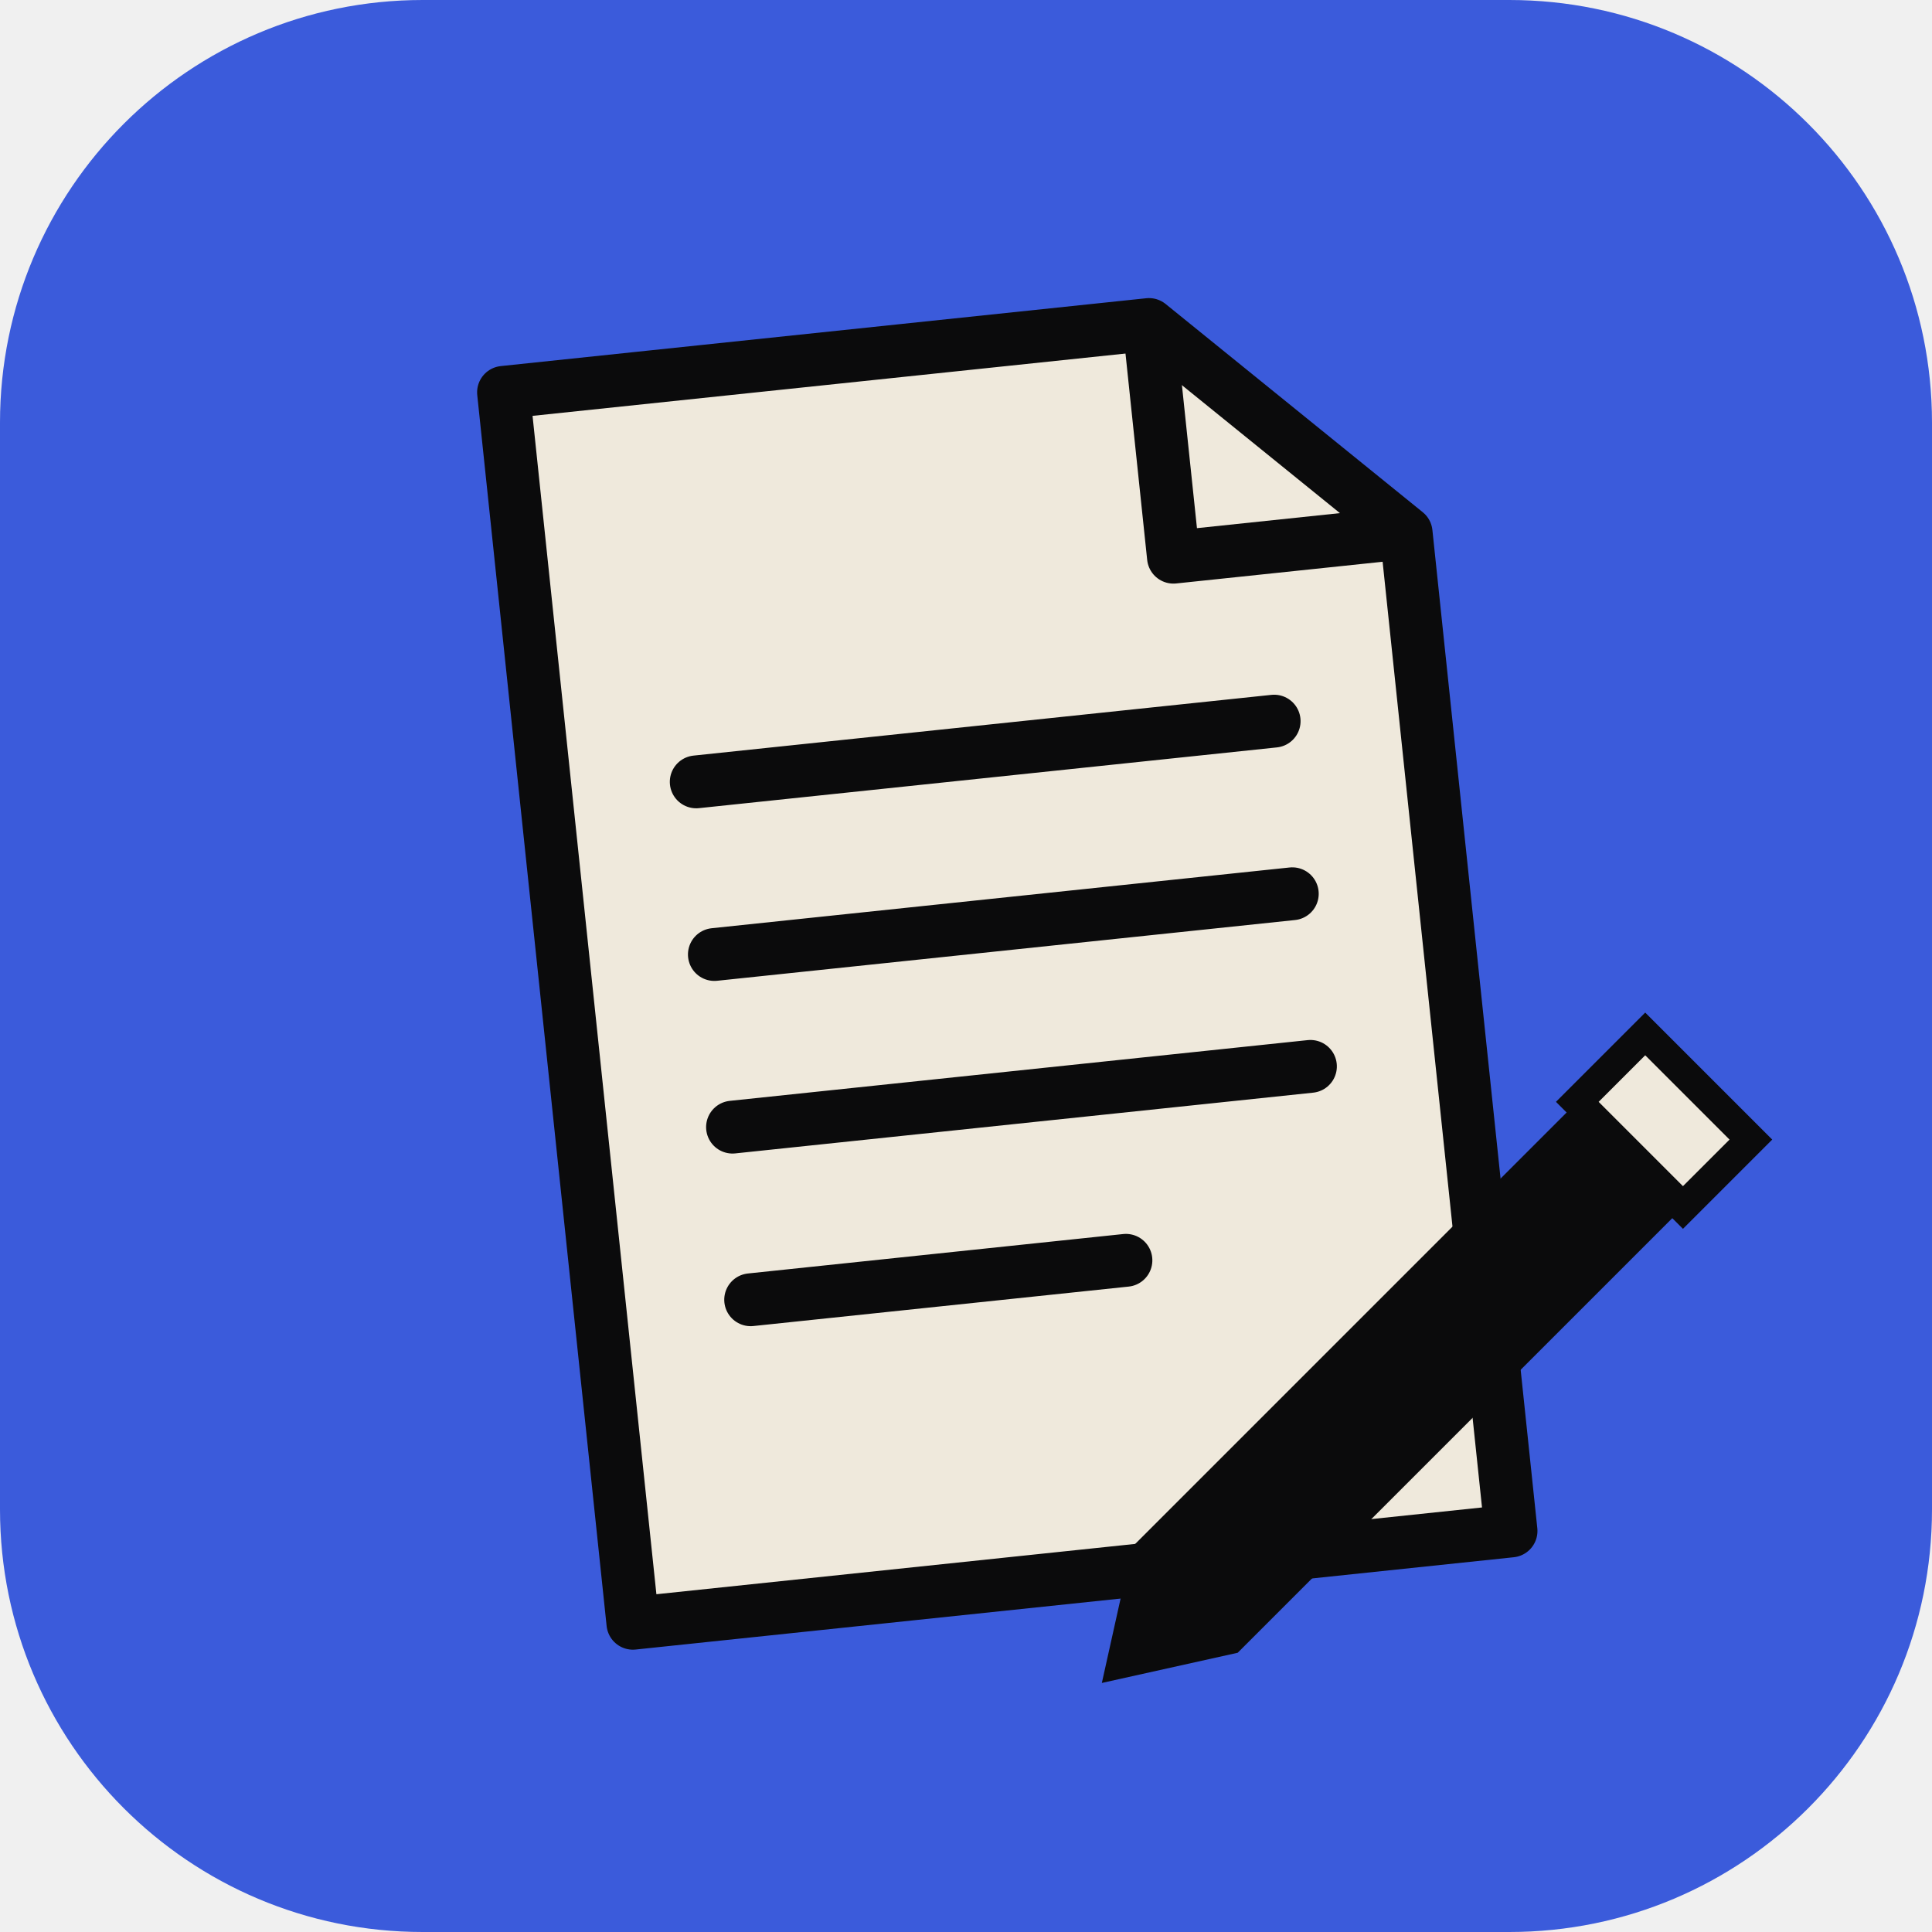
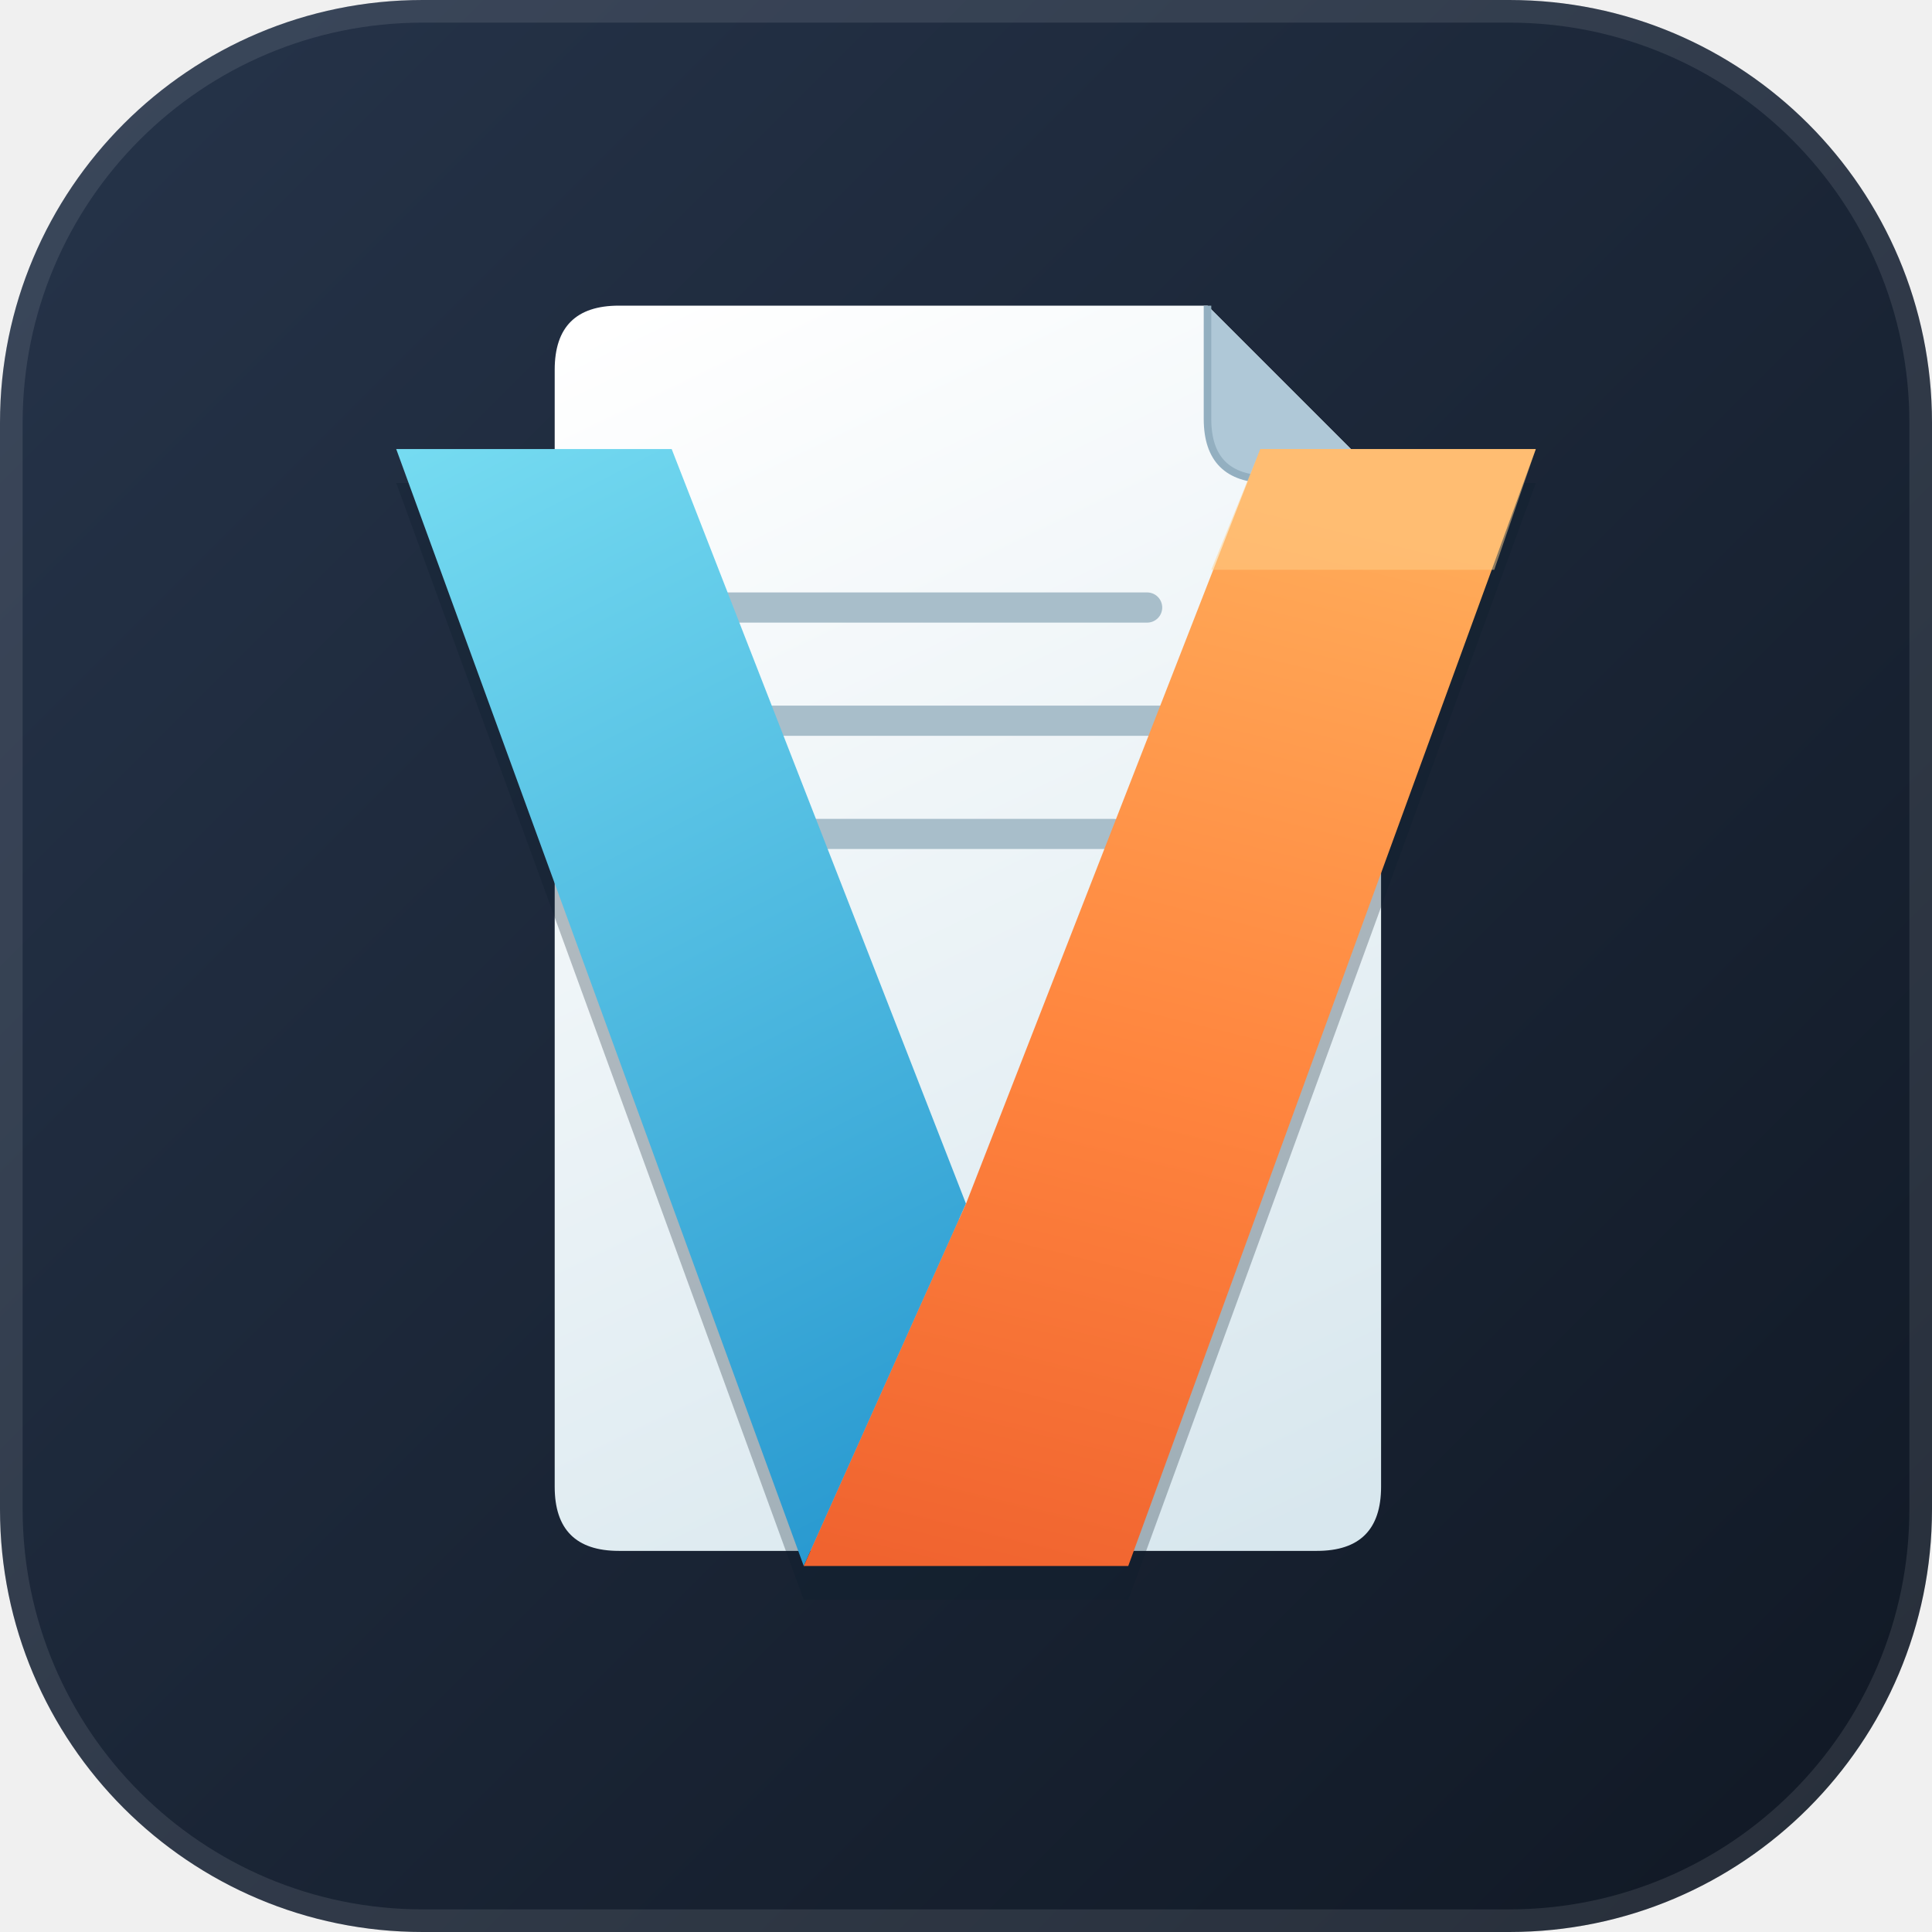
- <svg xmlns="http://www.w3.org/2000/svg" viewBox="0 0 512 512">
-   <rect width="512" height="512" rx="112" fill="#3B5BDB" />
-   <g transform="rotate(-6 256 256)">
-     <path d="M150 92 H322 L384 154 V420 H150 Z" fill="#efe9dc" stroke="#0b0b0c" stroke-width="14" stroke-linejoin="round" />
-     <path d="M322 92 V154 H384" fill="none" stroke="#0b0b0c" stroke-width="14" stroke-linejoin="round" />
-     <g stroke="#0b0b0c" stroke-width="14" stroke-linecap="round">
-       <line x1="190" y1="200" x2="344" y2="200" />
-       <line x1="190" y1="246" x2="344" y2="246" />
-       <line x1="190" y1="292" x2="344" y2="292" />
-       <line x1="190" y1="338" x2="290" y2="338" />
-     </g>
-   </g>
-   <path d="M300 410 L418 292 L446 320 L328 438 L292 446 Z" fill="#0b0b0c" />
-   <path d="M418 292 L436 274 L464 302 L446 320 Z" fill="#efe9dc" stroke="#0b0b0c" stroke-width="8" />
+ <svg xmlns="http://www.w3.org/2000/svg" viewBox="0 0 512 512" width="512" height="512">
+   <defs>
+     <linearGradient id="tile" x1="0" y1="0" x2="512" y2="512" gradientUnits="userSpaceOnUse">
+       <stop stop-color="#26344A" />
+       <stop offset="1" stop-color="#101824" />
+     </linearGradient>
+     <linearGradient id="sheet" x1="176" y1="78" x2="335" y2="409" gradientUnits="userSpaceOnUse">
+       <stop stop-color="#FFFFFF" />
+       <stop offset="1" stop-color="#D8E7EE" />
+     </linearGradient>
+     <linearGradient id="ink" x1="108" y1="119" x2="260" y2="415" gradientUnits="userSpaceOnUse">
+       <stop stop-color="#75DBF1" />
+       <stop offset="1" stop-color="#2495CE" />
+     </linearGradient>
+     <linearGradient id="forge" x1="328" y1="128" x2="256" y2="420" gradientUnits="userSpaceOnUse">
+       <stop stop-color="#FFAB59" />
+       <stop offset="0.52" stop-color="#FF853E" />
+       <stop offset="1" stop-color="#F0632F" />
+     </linearGradient>
+   </defs>
+   <rect width="512" height="512" rx="112" fill="url(#tile)" />
+   <rect x="3" y="3" width="506" height="506" rx="109" fill="none" stroke="#FFFFFF" stroke-opacity=".10" stroke-width="6" />
+   <path d="M164 81H320L366 127V394Q366 411 349 411H164Q147 411 147 394V98Q147 81 164 81Z" fill="url(#sheet)" />
+   <path d="M320 81V111Q320 127 336 127H366Z" fill="#AFC8D7" />
+   <path d="M320 81V111Q320 127 336 127H366" fill="none" stroke="#93AFC0" stroke-width="2" />
+   <path d="M186 161H304M186 191H315M186 221H295" fill="none" stroke="#A8BECA" stroke-width="8" stroke-linecap="round" />
+   <path d="M105 128H178L256 328L334 128H407L299 424H213Z" fill="#0B1C2C" opacity=".28" />
+   <path d="M105 119H178L256 319L213 415Z" fill="url(#ink)" />
+   <path d="M334 119H407L299 415H213L256 319L334 119Z" fill="url(#forge)" />
+   <path d="M334 119H407L396 151H321Z" fill="#FFD18D" fill-opacity=".50" />
</svg>
